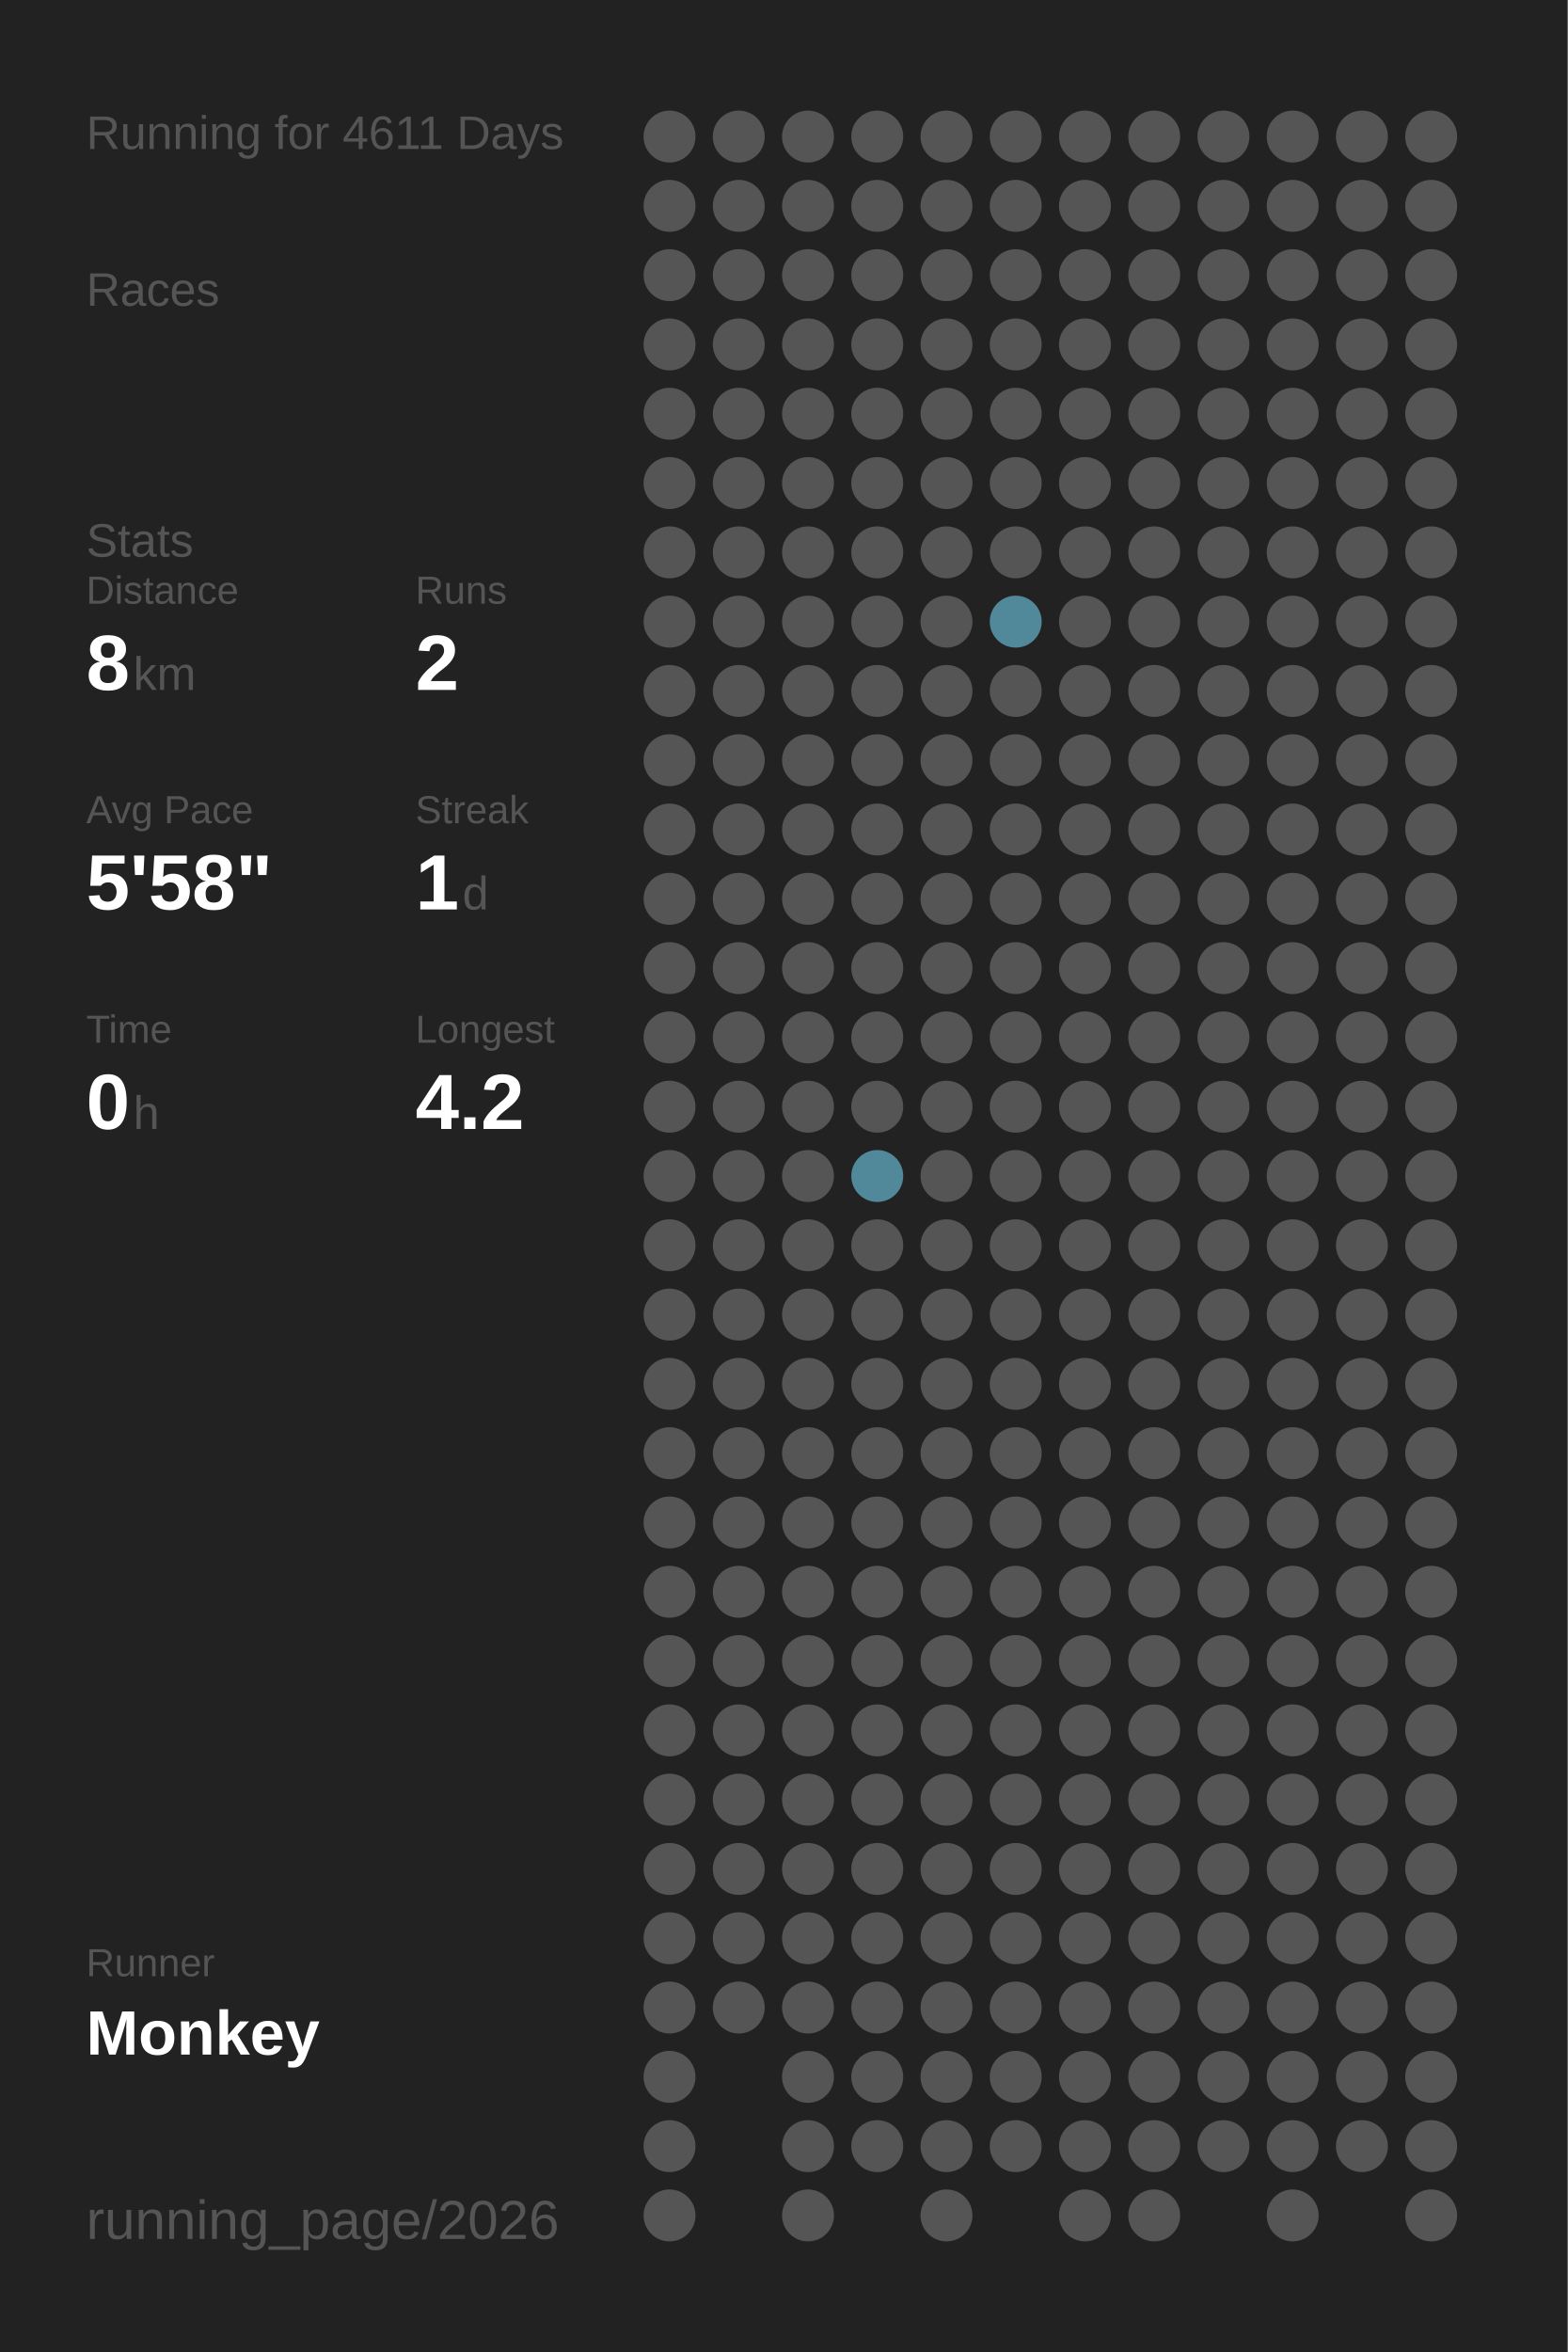
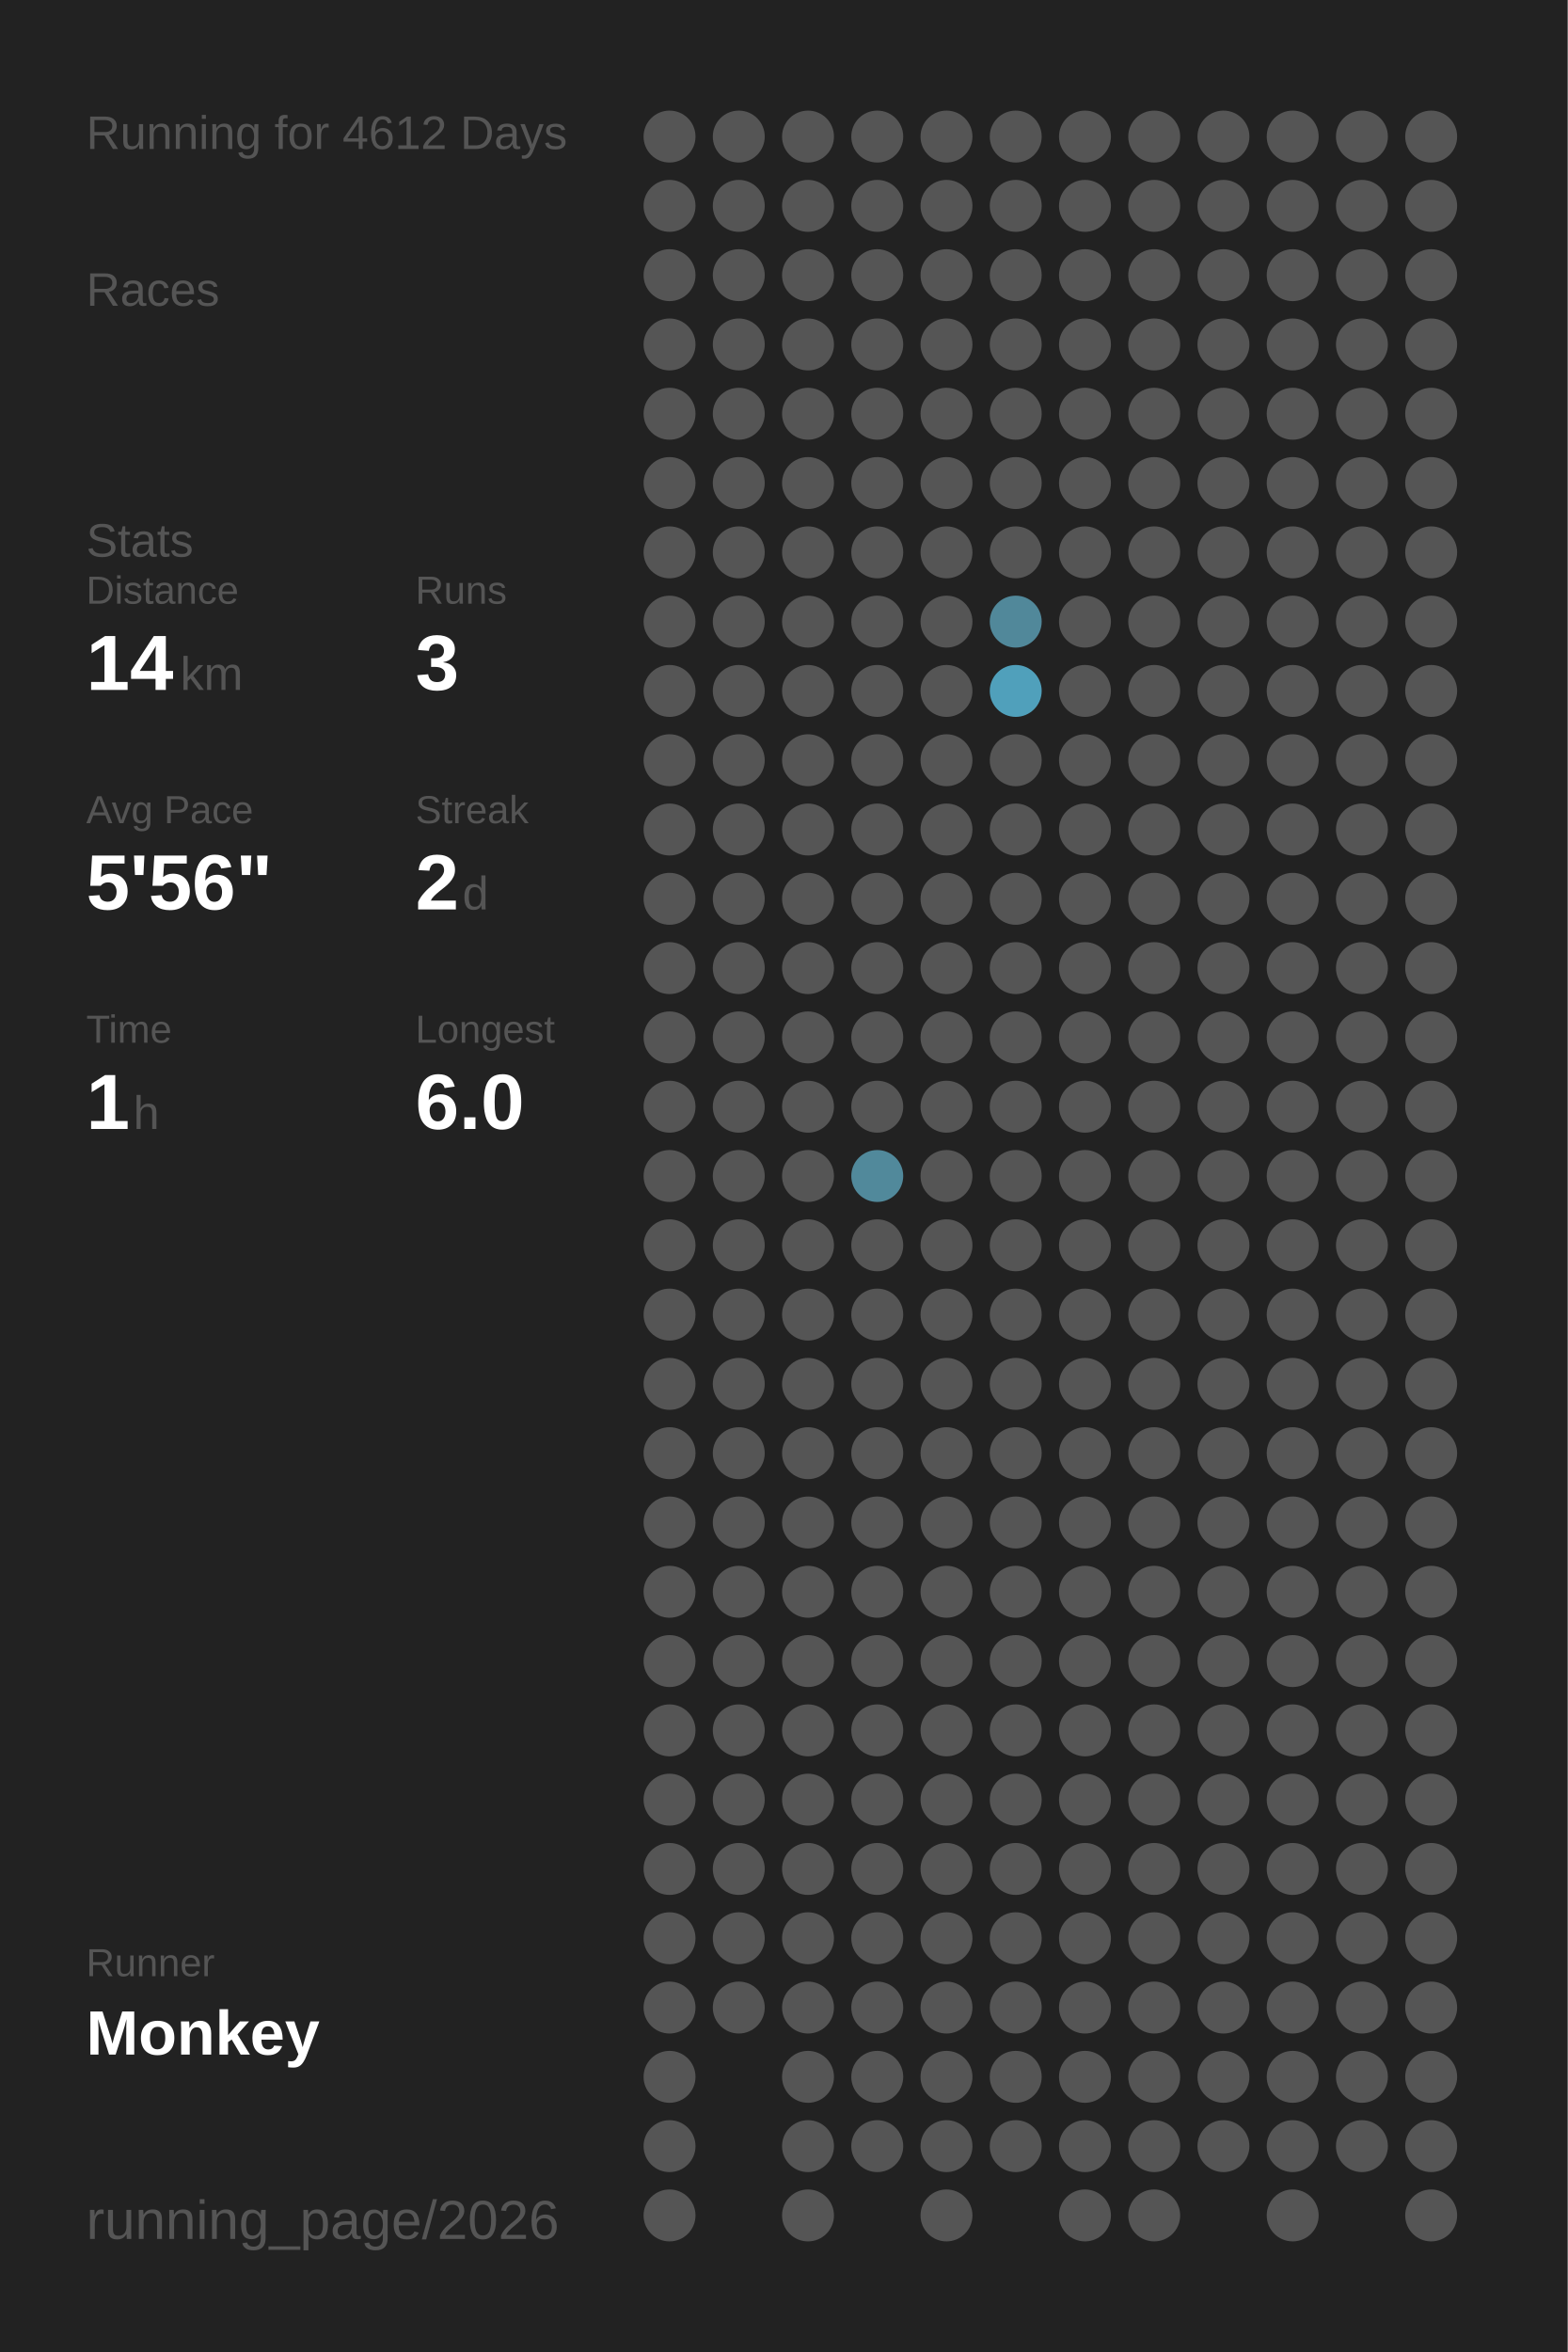
<svg xmlns="http://www.w3.org/2000/svg" baseProfile="full" height="300mm" version="1.1" viewBox="0,0,200,300" width="200mm">
  <defs />
  <rect fill="#222222" height="300" width="200" x="0" y="0" />
-   <text fill="#555555" style="font-size:6px; font-family:Arial;" x="11" y="19">Running for 4611 Days</text>
+   <text fill="#555555" style="font-size:6px; font-family:Arial;" x="11" y="19">Running for 4612 Days</text>
  <text fill="#555555" style="font-size:6px; font-family:Arial;" x="11" y="39">Races</text>
  <text fill="#555555" style="font-size:6px; font-family:Arial;" x="11" y="71">Stats</text>
  <text fill="#555555" style="font-size:5px; font-family:Arial;" x="11" y="77">Distance</text>
-   <text fill="#FFFFFF" style="font-size:10px; font-family:Arial; font-weight:bold;" x="11" y="88">8</text>
-   <text fill="#555555" style="font-size:6px; font-family:Arial;" x="17" y="88">km</text>
+   <text fill="#FFFFFF" style="font-size:10px; font-family:Arial; font-weight:bold;" x="11" y="88">14</text>
+   <text fill="#555555" style="font-size:6px; font-family:Arial;" x="23" y="88">km</text>
  <text fill="#555555" style="font-size:5px; font-family:Arial;" x="53" y="77">Runs</text>
-   <text fill="#FFFFFF" style="font-size:10px; font-family:Arial; font-weight:bold;" x="53" y="88">2</text>
+   <text fill="#FFFFFF" style="font-size:10px; font-family:Arial; font-weight:bold;" x="53" y="88">3</text>
  <text fill="#555555" style="font-size:5px; font-family:Arial;" x="11" y="105">Avg Pace</text>
-   <text fill="#FFFFFF" style="font-size:10px; font-family:Arial; font-weight:bold;" x="11" y="116">5'58"</text>
+   <text fill="#FFFFFF" style="font-size:10px; font-family:Arial; font-weight:bold;" x="11" y="116">5'56"</text>
  <text fill="#555555" style="font-size:5px; font-family:Arial;" x="53" y="105">Streak</text>
-   <text fill="#FFFFFF" style="font-size:10px; font-family:Arial; font-weight:bold;" x="53" y="116">1</text>
+   <text fill="#FFFFFF" style="font-size:10px; font-family:Arial; font-weight:bold;" x="53" y="116">2</text>
  <text fill="#555555" style="font-size:6px; font-family:Arial;" x="59" y="116">d</text>
  <text fill="#555555" style="font-size:5px; font-family:Arial;" x="11" y="133">Time</text>
-   <text fill="#FFFFFF" style="font-size:10px; font-family:Arial; font-weight:bold;" x="11" y="144">0</text>
+   <text fill="#FFFFFF" style="font-size:10px; font-family:Arial; font-weight:bold;" x="11" y="144">1</text>
  <text fill="#555555" style="font-size:6px; font-family:Arial;" x="17" y="144">h</text>
  <text fill="#555555" style="font-size:5px; font-family:Arial;" x="53" y="133">Longest</text>
-   <text fill="#FFFFFF" style="font-size:10px; font-family:Arial; font-weight:bold;" x="53" y="144">4.2</text>
+   <text fill="#FFFFFF" style="font-size:10px; font-family:Arial; font-weight:bold;" x="53" y="144">6.0</text>
  <text fill="#555555" style="font-size:5px; font-family:Arial;" x="11" y="252.065">Runner</text>
  <text fill="#FFFFFF" style="font-size:8px; font-family:Arial; font-weight:bold;" x="11" y="262.065">Monkey</text>
  <text fill="#555555" style="font-size:7px; font-family:Arial;" x="11" y="285.581">running_page/2026</text>
  <circle cx="85.417" cy="17.419" fill="#555555" r="3.312" />
  <circle cx="85.417" cy="26.258" fill="#555555" r="3.312" />
  <circle cx="85.417" cy="35.097" fill="#555555" r="3.312" />
  <circle cx="85.417" cy="43.935" fill="#555555" r="3.312" />
  <circle cx="85.417" cy="52.774" fill="#555555" r="3.312" />
  <circle cx="85.417" cy="61.613" fill="#555555" r="3.312" />
  <circle cx="85.417" cy="70.452" fill="#555555" r="3.312" />
  <circle cx="85.417" cy="79.29" fill="#555555" r="3.312" />
  <circle cx="85.417" cy="88.129" fill="#555555" r="3.312" />
  <circle cx="85.417" cy="96.968" fill="#555555" r="3.312" />
  <circle cx="85.417" cy="105.806" fill="#555555" r="3.312" />
  <circle cx="85.417" cy="114.645" fill="#555555" r="3.312" />
  <circle cx="85.417" cy="123.484" fill="#555555" r="3.312" />
  <circle cx="85.417" cy="132.323" fill="#555555" r="3.312" />
  <circle cx="85.417" cy="141.161" fill="#555555" r="3.312" />
  <circle cx="85.417" cy="150" fill="#555555" r="3.312" />
  <circle cx="85.417" cy="158.839" fill="#555555" r="3.312" />
  <circle cx="85.417" cy="167.677" fill="#555555" r="3.312" />
  <circle cx="85.417" cy="176.516" fill="#555555" r="3.312" />
  <circle cx="85.417" cy="185.355" fill="#555555" r="3.312" />
  <circle cx="85.417" cy="194.194" fill="#555555" r="3.312" />
  <circle cx="85.417" cy="203.032" fill="#555555" r="3.312" />
  <circle cx="85.417" cy="211.871" fill="#555555" r="3.312" />
  <circle cx="85.417" cy="220.71" fill="#555555" r="3.312" />
  <circle cx="85.417" cy="229.548" fill="#555555" r="3.312" />
  <circle cx="85.417" cy="238.387" fill="#555555" r="3.312" />
  <circle cx="85.417" cy="247.226" fill="#555555" r="3.312" />
  <circle cx="85.417" cy="256.065" fill="#555555" r="3.312" />
  <circle cx="85.417" cy="264.903" fill="#555555" r="3.312" />
  <circle cx="85.417" cy="273.742" fill="#555555" r="3.312" />
  <circle cx="85.417" cy="282.581" fill="#555555" r="3.312" />
  <circle cx="94.25" cy="17.419" fill="#555555" r="3.312" />
  <circle cx="94.25" cy="26.258" fill="#555555" r="3.312" />
  <circle cx="94.25" cy="35.097" fill="#555555" r="3.312" />
  <circle cx="94.25" cy="43.935" fill="#555555" r="3.312" />
  <circle cx="94.25" cy="52.774" fill="#555555" r="3.312" />
  <circle cx="94.25" cy="61.613" fill="#555555" r="3.312" />
  <circle cx="94.25" cy="70.452" fill="#555555" r="3.312" />
  <circle cx="94.25" cy="79.29" fill="#555555" r="3.312" />
  <circle cx="94.25" cy="88.129" fill="#555555" r="3.312" />
  <circle cx="94.25" cy="96.968" fill="#555555" r="3.312" />
  <circle cx="94.25" cy="105.806" fill="#555555" r="3.312" />
  <circle cx="94.25" cy="114.645" fill="#555555" r="3.312" />
  <circle cx="94.25" cy="123.484" fill="#555555" r="3.312" />
  <circle cx="94.25" cy="132.323" fill="#555555" r="3.312" />
  <circle cx="94.25" cy="141.161" fill="#555555" r="3.312" />
  <circle cx="94.25" cy="150" fill="#555555" r="3.312" />
  <circle cx="94.25" cy="158.839" fill="#555555" r="3.312" />
  <circle cx="94.25" cy="167.677" fill="#555555" r="3.312" />
  <circle cx="94.25" cy="176.516" fill="#555555" r="3.312" />
  <circle cx="94.25" cy="185.355" fill="#555555" r="3.312" />
  <circle cx="94.25" cy="194.194" fill="#555555" r="3.312" />
  <circle cx="94.25" cy="203.032" fill="#555555" r="3.312" />
  <circle cx="94.25" cy="211.871" fill="#555555" r="3.312" />
  <circle cx="94.25" cy="220.71" fill="#555555" r="3.312" />
  <circle cx="94.25" cy="229.548" fill="#555555" r="3.312" />
  <circle cx="94.25" cy="238.387" fill="#555555" r="3.312" />
  <circle cx="94.25" cy="247.226" fill="#555555" r="3.312" />
  <circle cx="94.25" cy="256.065" fill="#555555" r="3.312" />
  <circle cx="103.083" cy="17.419" fill="#555555" r="3.312" />
  <circle cx="103.083" cy="26.258" fill="#555555" r="3.312" />
  <circle cx="103.083" cy="35.097" fill="#555555" r="3.312" />
  <circle cx="103.083" cy="43.935" fill="#555555" r="3.312" />
  <circle cx="103.083" cy="52.774" fill="#555555" r="3.312" />
  <circle cx="103.083" cy="61.613" fill="#555555" r="3.312" />
  <circle cx="103.083" cy="70.452" fill="#555555" r="3.312" />
  <circle cx="103.083" cy="79.29" fill="#555555" r="3.312" />
  <circle cx="103.083" cy="88.129" fill="#555555" r="3.312" />
  <circle cx="103.083" cy="96.968" fill="#555555" r="3.312" />
  <circle cx="103.083" cy="105.806" fill="#555555" r="3.312" />
  <circle cx="103.083" cy="114.645" fill="#555555" r="3.312" />
  <circle cx="103.083" cy="123.484" fill="#555555" r="3.312" />
  <circle cx="103.083" cy="132.323" fill="#555555" r="3.312" />
  <circle cx="103.083" cy="141.161" fill="#555555" r="3.312" />
  <circle cx="103.083" cy="150" fill="#555555" r="3.312" />
  <circle cx="103.083" cy="158.839" fill="#555555" r="3.312" />
  <circle cx="103.083" cy="167.677" fill="#555555" r="3.312" />
  <circle cx="103.083" cy="176.516" fill="#555555" r="3.312" />
  <circle cx="103.083" cy="185.355" fill="#555555" r="3.312" />
  <circle cx="103.083" cy="194.194" fill="#555555" r="3.312" />
  <circle cx="103.083" cy="203.032" fill="#555555" r="3.312" />
  <circle cx="103.083" cy="211.871" fill="#555555" r="3.312" />
  <circle cx="103.083" cy="220.71" fill="#555555" r="3.312" />
  <circle cx="103.083" cy="229.548" fill="#555555" r="3.312" />
  <circle cx="103.083" cy="238.387" fill="#555555" r="3.312" />
  <circle cx="103.083" cy="247.226" fill="#555555" r="3.312" />
  <circle cx="103.083" cy="256.065" fill="#555555" r="3.312" />
  <circle cx="103.083" cy="264.903" fill="#555555" r="3.312" />
  <circle cx="103.083" cy="273.742" fill="#555555" r="3.312" />
  <circle cx="103.083" cy="282.581" fill="#555555" r="3.312" />
  <circle cx="111.917" cy="17.419" fill="#555555" r="3.312" />
  <circle cx="111.917" cy="26.258" fill="#555555" r="3.312" />
  <circle cx="111.917" cy="35.097" fill="#555555" r="3.312" />
  <circle cx="111.917" cy="43.935" fill="#555555" r="3.312" />
  <circle cx="111.917" cy="52.774" fill="#555555" r="3.312" />
  <circle cx="111.917" cy="61.613" fill="#555555" r="3.312" />
  <circle cx="111.917" cy="70.452" fill="#555555" r="3.312" />
  <circle cx="111.917" cy="79.29" fill="#555555" r="3.312" />
  <circle cx="111.917" cy="88.129" fill="#555555" r="3.312" />
  <circle cx="111.917" cy="96.968" fill="#555555" r="3.312" />
  <circle cx="111.917" cy="105.806" fill="#555555" r="3.312" />
  <circle cx="111.917" cy="114.645" fill="#555555" r="3.312" />
  <circle cx="111.917" cy="123.484" fill="#555555" r="3.312" />
  <circle cx="111.917" cy="132.323" fill="#555555" r="3.312" />
  <circle cx="111.917" cy="141.161" fill="#555555" r="3.312" />
  <circle cx="111.917" cy="150" fill="#51899b" r="3.312" />
  <circle cx="111.917" cy="158.839" fill="#555555" r="3.312" />
  <circle cx="111.917" cy="167.677" fill="#555555" r="3.312" />
  <circle cx="111.917" cy="176.516" fill="#555555" r="3.312" />
  <circle cx="111.917" cy="185.355" fill="#555555" r="3.312" />
  <circle cx="111.917" cy="194.194" fill="#555555" r="3.312" />
  <circle cx="111.917" cy="203.032" fill="#555555" r="3.312" />
  <circle cx="111.917" cy="211.871" fill="#555555" r="3.312" />
  <circle cx="111.917" cy="220.71" fill="#555555" r="3.312" />
  <circle cx="111.917" cy="229.548" fill="#555555" r="3.312" />
  <circle cx="111.917" cy="238.387" fill="#555555" r="3.312" />
  <circle cx="111.917" cy="247.226" fill="#555555" r="3.312" />
  <circle cx="111.917" cy="256.065" fill="#555555" r="3.312" />
  <circle cx="111.917" cy="264.903" fill="#555555" r="3.312" />
  <circle cx="111.917" cy="273.742" fill="#555555" r="3.312" />
  <circle cx="120.75" cy="17.419" fill="#555555" r="3.312" />
  <circle cx="120.75" cy="26.258" fill="#555555" r="3.312" />
  <circle cx="120.75" cy="35.097" fill="#555555" r="3.312" />
  <circle cx="120.75" cy="43.935" fill="#555555" r="3.312" />
  <circle cx="120.75" cy="52.774" fill="#555555" r="3.312" />
  <circle cx="120.75" cy="61.613" fill="#555555" r="3.312" />
  <circle cx="120.75" cy="70.452" fill="#555555" r="3.312" />
  <circle cx="120.75" cy="79.29" fill="#555555" r="3.312" />
  <circle cx="120.75" cy="88.129" fill="#555555" r="3.312" />
  <circle cx="120.75" cy="96.968" fill="#555555" r="3.312" />
  <circle cx="120.75" cy="105.806" fill="#555555" r="3.312" />
  <circle cx="120.75" cy="114.645" fill="#555555" r="3.312" />
  <circle cx="120.75" cy="123.484" fill="#555555" r="3.312" />
  <circle cx="120.75" cy="132.323" fill="#555555" r="3.312" />
  <circle cx="120.75" cy="141.161" fill="#555555" r="3.312" />
  <circle cx="120.75" cy="150" fill="#555555" r="3.312" />
  <circle cx="120.75" cy="158.839" fill="#555555" r="3.312" />
  <circle cx="120.75" cy="167.677" fill="#555555" r="3.312" />
  <circle cx="120.75" cy="176.516" fill="#555555" r="3.312" />
  <circle cx="120.75" cy="185.355" fill="#555555" r="3.312" />
  <circle cx="120.75" cy="194.194" fill="#555555" r="3.312" />
  <circle cx="120.75" cy="203.032" fill="#555555" r="3.312" />
  <circle cx="120.75" cy="211.871" fill="#555555" r="3.312" />
  <circle cx="120.75" cy="220.71" fill="#555555" r="3.312" />
  <circle cx="120.75" cy="229.548" fill="#555555" r="3.312" />
  <circle cx="120.75" cy="238.387" fill="#555555" r="3.312" />
  <circle cx="120.75" cy="247.226" fill="#555555" r="3.312" />
  <circle cx="120.75" cy="256.065" fill="#555555" r="3.312" />
  <circle cx="120.75" cy="264.903" fill="#555555" r="3.312" />
  <circle cx="120.75" cy="273.742" fill="#555555" r="3.312" />
  <circle cx="120.75" cy="282.581" fill="#555555" r="3.312" />
  <circle cx="129.583" cy="17.419" fill="#555555" r="3.312" />
  <circle cx="129.583" cy="26.258" fill="#555555" r="3.312" />
  <circle cx="129.583" cy="35.097" fill="#555555" r="3.312" />
  <circle cx="129.583" cy="43.935" fill="#555555" r="3.312" />
  <circle cx="129.583" cy="52.774" fill="#555555" r="3.312" />
  <circle cx="129.583" cy="61.613" fill="#555555" r="3.312" />
  <circle cx="129.583" cy="70.452" fill="#555555" r="3.312" />
  <circle cx="129.583" cy="79.29" fill="#51889a" r="3.312" />
-   <circle cx="129.583" cy="88.129" fill="#555555" r="3.312" />
+   <circle cx="129.583" cy="88.129" fill="#50a0bb" r="3.312" />
  <circle cx="129.583" cy="96.968" fill="#555555" r="3.312" />
  <circle cx="129.583" cy="105.806" fill="#555555" r="3.312" />
  <circle cx="129.583" cy="114.645" fill="#555555" r="3.312" />
  <circle cx="129.583" cy="123.484" fill="#555555" r="3.312" />
  <circle cx="129.583" cy="132.323" fill="#555555" r="3.312" />
  <circle cx="129.583" cy="141.161" fill="#555555" r="3.312" />
  <circle cx="129.583" cy="150" fill="#555555" r="3.312" />
  <circle cx="129.583" cy="158.839" fill="#555555" r="3.312" />
  <circle cx="129.583" cy="167.677" fill="#555555" r="3.312" />
  <circle cx="129.583" cy="176.516" fill="#555555" r="3.312" />
  <circle cx="129.583" cy="185.355" fill="#555555" r="3.312" />
  <circle cx="129.583" cy="194.194" fill="#555555" r="3.312" />
  <circle cx="129.583" cy="203.032" fill="#555555" r="3.312" />
  <circle cx="129.583" cy="211.871" fill="#555555" r="3.312" />
  <circle cx="129.583" cy="220.71" fill="#555555" r="3.312" />
  <circle cx="129.583" cy="229.548" fill="#555555" r="3.312" />
  <circle cx="129.583" cy="238.387" fill="#555555" r="3.312" />
  <circle cx="129.583" cy="247.226" fill="#555555" r="3.312" />
  <circle cx="129.583" cy="256.065" fill="#555555" r="3.312" />
  <circle cx="129.583" cy="264.903" fill="#555555" r="3.312" />
  <circle cx="129.583" cy="273.742" fill="#555555" r="3.312" />
  <circle cx="138.417" cy="17.419" fill="#555555" r="3.312" />
  <circle cx="138.417" cy="26.258" fill="#555555" r="3.312" />
  <circle cx="138.417" cy="35.097" fill="#555555" r="3.312" />
  <circle cx="138.417" cy="43.935" fill="#555555" r="3.312" />
  <circle cx="138.417" cy="52.774" fill="#555555" r="3.312" />
  <circle cx="138.417" cy="61.613" fill="#555555" r="3.312" />
  <circle cx="138.417" cy="70.452" fill="#555555" r="3.312" />
  <circle cx="138.417" cy="79.29" fill="#555555" r="3.312" />
  <circle cx="138.417" cy="88.129" fill="#555555" r="3.312" />
  <circle cx="138.417" cy="96.968" fill="#555555" r="3.312" />
  <circle cx="138.417" cy="105.806" fill="#555555" r="3.312" />
  <circle cx="138.417" cy="114.645" fill="#555555" r="3.312" />
  <circle cx="138.417" cy="123.484" fill="#555555" r="3.312" />
  <circle cx="138.417" cy="132.323" fill="#555555" r="3.312" />
  <circle cx="138.417" cy="141.161" fill="#555555" r="3.312" />
  <circle cx="138.417" cy="150" fill="#555555" r="3.312" />
  <circle cx="138.417" cy="158.839" fill="#555555" r="3.312" />
  <circle cx="138.417" cy="167.677" fill="#555555" r="3.312" />
  <circle cx="138.417" cy="176.516" fill="#555555" r="3.312" />
  <circle cx="138.417" cy="185.355" fill="#555555" r="3.312" />
  <circle cx="138.417" cy="194.194" fill="#555555" r="3.312" />
  <circle cx="138.417" cy="203.032" fill="#555555" r="3.312" />
  <circle cx="138.417" cy="211.871" fill="#555555" r="3.312" />
  <circle cx="138.417" cy="220.71" fill="#555555" r="3.312" />
  <circle cx="138.417" cy="229.548" fill="#555555" r="3.312" />
  <circle cx="138.417" cy="238.387" fill="#555555" r="3.312" />
  <circle cx="138.417" cy="247.226" fill="#555555" r="3.312" />
  <circle cx="138.417" cy="256.065" fill="#555555" r="3.312" />
  <circle cx="138.417" cy="264.903" fill="#555555" r="3.312" />
  <circle cx="138.417" cy="273.742" fill="#555555" r="3.312" />
  <circle cx="138.417" cy="282.581" fill="#555555" r="3.312" />
  <circle cx="147.25" cy="17.419" fill="#555555" r="3.312" />
  <circle cx="147.25" cy="26.258" fill="#555555" r="3.312" />
  <circle cx="147.25" cy="35.097" fill="#555555" r="3.312" />
  <circle cx="147.25" cy="43.935" fill="#555555" r="3.312" />
  <circle cx="147.25" cy="52.774" fill="#555555" r="3.312" />
  <circle cx="147.25" cy="61.613" fill="#555555" r="3.312" />
  <circle cx="147.25" cy="70.452" fill="#555555" r="3.312" />
  <circle cx="147.25" cy="79.29" fill="#555555" r="3.312" />
  <circle cx="147.25" cy="88.129" fill="#555555" r="3.312" />
  <circle cx="147.25" cy="96.968" fill="#555555" r="3.312" />
  <circle cx="147.25" cy="105.806" fill="#555555" r="3.312" />
  <circle cx="147.25" cy="114.645" fill="#555555" r="3.312" />
  <circle cx="147.25" cy="123.484" fill="#555555" r="3.312" />
  <circle cx="147.25" cy="132.323" fill="#555555" r="3.312" />
  <circle cx="147.25" cy="141.161" fill="#555555" r="3.312" />
  <circle cx="147.25" cy="150" fill="#555555" r="3.312" />
  <circle cx="147.25" cy="158.839" fill="#555555" r="3.312" />
  <circle cx="147.25" cy="167.677" fill="#555555" r="3.312" />
  <circle cx="147.25" cy="176.516" fill="#555555" r="3.312" />
  <circle cx="147.25" cy="185.355" fill="#555555" r="3.312" />
  <circle cx="147.25" cy="194.194" fill="#555555" r="3.312" />
  <circle cx="147.25" cy="203.032" fill="#555555" r="3.312" />
  <circle cx="147.25" cy="211.871" fill="#555555" r="3.312" />
  <circle cx="147.25" cy="220.71" fill="#555555" r="3.312" />
  <circle cx="147.25" cy="229.548" fill="#555555" r="3.312" />
  <circle cx="147.25" cy="238.387" fill="#555555" r="3.312" />
  <circle cx="147.25" cy="247.226" fill="#555555" r="3.312" />
  <circle cx="147.25" cy="256.065" fill="#555555" r="3.312" />
  <circle cx="147.25" cy="264.903" fill="#555555" r="3.312" />
  <circle cx="147.25" cy="273.742" fill="#555555" r="3.312" />
  <circle cx="147.25" cy="282.581" fill="#555555" r="3.312" />
  <circle cx="156.083" cy="17.419" fill="#555555" r="3.312" />
  <circle cx="156.083" cy="26.258" fill="#555555" r="3.312" />
  <circle cx="156.083" cy="35.097" fill="#555555" r="3.312" />
  <circle cx="156.083" cy="43.935" fill="#555555" r="3.312" />
  <circle cx="156.083" cy="52.774" fill="#555555" r="3.312" />
  <circle cx="156.083" cy="61.613" fill="#555555" r="3.312" />
  <circle cx="156.083" cy="70.452" fill="#555555" r="3.312" />
  <circle cx="156.083" cy="79.29" fill="#555555" r="3.312" />
  <circle cx="156.083" cy="88.129" fill="#555555" r="3.312" />
  <circle cx="156.083" cy="96.968" fill="#555555" r="3.312" />
  <circle cx="156.083" cy="105.806" fill="#555555" r="3.312" />
  <circle cx="156.083" cy="114.645" fill="#555555" r="3.312" />
  <circle cx="156.083" cy="123.484" fill="#555555" r="3.312" />
  <circle cx="156.083" cy="132.323" fill="#555555" r="3.312" />
  <circle cx="156.083" cy="141.161" fill="#555555" r="3.312" />
  <circle cx="156.083" cy="150" fill="#555555" r="3.312" />
  <circle cx="156.083" cy="158.839" fill="#555555" r="3.312" />
  <circle cx="156.083" cy="167.677" fill="#555555" r="3.312" />
  <circle cx="156.083" cy="176.516" fill="#555555" r="3.312" />
  <circle cx="156.083" cy="185.355" fill="#555555" r="3.312" />
  <circle cx="156.083" cy="194.194" fill="#555555" r="3.312" />
  <circle cx="156.083" cy="203.032" fill="#555555" r="3.312" />
  <circle cx="156.083" cy="211.871" fill="#555555" r="3.312" />
  <circle cx="156.083" cy="220.71" fill="#555555" r="3.312" />
  <circle cx="156.083" cy="229.548" fill="#555555" r="3.312" />
  <circle cx="156.083" cy="238.387" fill="#555555" r="3.312" />
  <circle cx="156.083" cy="247.226" fill="#555555" r="3.312" />
  <circle cx="156.083" cy="256.065" fill="#555555" r="3.312" />
  <circle cx="156.083" cy="264.903" fill="#555555" r="3.312" />
  <circle cx="156.083" cy="273.742" fill="#555555" r="3.312" />
  <circle cx="164.917" cy="17.419" fill="#555555" r="3.312" />
  <circle cx="164.917" cy="26.258" fill="#555555" r="3.312" />
  <circle cx="164.917" cy="35.097" fill="#555555" r="3.312" />
  <circle cx="164.917" cy="43.935" fill="#555555" r="3.312" />
  <circle cx="164.917" cy="52.774" fill="#555555" r="3.312" />
  <circle cx="164.917" cy="61.613" fill="#555555" r="3.312" />
  <circle cx="164.917" cy="70.452" fill="#555555" r="3.312" />
  <circle cx="164.917" cy="79.29" fill="#555555" r="3.312" />
  <circle cx="164.917" cy="88.129" fill="#555555" r="3.312" />
  <circle cx="164.917" cy="96.968" fill="#555555" r="3.312" />
  <circle cx="164.917" cy="105.806" fill="#555555" r="3.312" />
  <circle cx="164.917" cy="114.645" fill="#555555" r="3.312" />
  <circle cx="164.917" cy="123.484" fill="#555555" r="3.312" />
  <circle cx="164.917" cy="132.323" fill="#555555" r="3.312" />
  <circle cx="164.917" cy="141.161" fill="#555555" r="3.312" />
  <circle cx="164.917" cy="150" fill="#555555" r="3.312" />
  <circle cx="164.917" cy="158.839" fill="#555555" r="3.312" />
  <circle cx="164.917" cy="167.677" fill="#555555" r="3.312" />
  <circle cx="164.917" cy="176.516" fill="#555555" r="3.312" />
  <circle cx="164.917" cy="185.355" fill="#555555" r="3.312" />
  <circle cx="164.917" cy="194.194" fill="#555555" r="3.312" />
  <circle cx="164.917" cy="203.032" fill="#555555" r="3.312" />
  <circle cx="164.917" cy="211.871" fill="#555555" r="3.312" />
  <circle cx="164.917" cy="220.71" fill="#555555" r="3.312" />
  <circle cx="164.917" cy="229.548" fill="#555555" r="3.312" />
  <circle cx="164.917" cy="238.387" fill="#555555" r="3.312" />
  <circle cx="164.917" cy="247.226" fill="#555555" r="3.312" />
  <circle cx="164.917" cy="256.065" fill="#555555" r="3.312" />
  <circle cx="164.917" cy="264.903" fill="#555555" r="3.312" />
  <circle cx="164.917" cy="273.742" fill="#555555" r="3.312" />
  <circle cx="164.917" cy="282.581" fill="#555555" r="3.312" />
  <circle cx="173.75" cy="17.419" fill="#555555" r="3.312" />
  <circle cx="173.75" cy="26.258" fill="#555555" r="3.312" />
  <circle cx="173.75" cy="35.097" fill="#555555" r="3.312" />
  <circle cx="173.75" cy="43.935" fill="#555555" r="3.312" />
  <circle cx="173.75" cy="52.774" fill="#555555" r="3.312" />
  <circle cx="173.75" cy="61.613" fill="#555555" r="3.312" />
  <circle cx="173.75" cy="70.452" fill="#555555" r="3.312" />
  <circle cx="173.75" cy="79.29" fill="#555555" r="3.312" />
  <circle cx="173.75" cy="88.129" fill="#555555" r="3.312" />
  <circle cx="173.75" cy="96.968" fill="#555555" r="3.312" />
  <circle cx="173.75" cy="105.806" fill="#555555" r="3.312" />
  <circle cx="173.75" cy="114.645" fill="#555555" r="3.312" />
  <circle cx="173.75" cy="123.484" fill="#555555" r="3.312" />
  <circle cx="173.75" cy="132.323" fill="#555555" r="3.312" />
  <circle cx="173.75" cy="141.161" fill="#555555" r="3.312" />
  <circle cx="173.75" cy="150" fill="#555555" r="3.312" />
  <circle cx="173.75" cy="158.839" fill="#555555" r="3.312" />
  <circle cx="173.75" cy="167.677" fill="#555555" r="3.312" />
  <circle cx="173.75" cy="176.516" fill="#555555" r="3.312" />
  <circle cx="173.75" cy="185.355" fill="#555555" r="3.312" />
  <circle cx="173.75" cy="194.194" fill="#555555" r="3.312" />
  <circle cx="173.75" cy="203.032" fill="#555555" r="3.312" />
  <circle cx="173.75" cy="211.871" fill="#555555" r="3.312" />
  <circle cx="173.75" cy="220.71" fill="#555555" r="3.312" />
  <circle cx="173.75" cy="229.548" fill="#555555" r="3.312" />
  <circle cx="173.75" cy="238.387" fill="#555555" r="3.312" />
  <circle cx="173.75" cy="247.226" fill="#555555" r="3.312" />
  <circle cx="173.75" cy="256.065" fill="#555555" r="3.312" />
  <circle cx="173.75" cy="264.903" fill="#555555" r="3.312" />
  <circle cx="173.75" cy="273.742" fill="#555555" r="3.312" />
  <circle cx="182.583" cy="17.419" fill="#555555" r="3.312" />
  <circle cx="182.583" cy="26.258" fill="#555555" r="3.312" />
  <circle cx="182.583" cy="35.097" fill="#555555" r="3.312" />
  <circle cx="182.583" cy="43.935" fill="#555555" r="3.312" />
  <circle cx="182.583" cy="52.774" fill="#555555" r="3.312" />
  <circle cx="182.583" cy="61.613" fill="#555555" r="3.312" />
  <circle cx="182.583" cy="70.452" fill="#555555" r="3.312" />
  <circle cx="182.583" cy="79.29" fill="#555555" r="3.312" />
  <circle cx="182.583" cy="88.129" fill="#555555" r="3.312" />
  <circle cx="182.583" cy="96.968" fill="#555555" r="3.312" />
  <circle cx="182.583" cy="105.806" fill="#555555" r="3.312" />
  <circle cx="182.583" cy="114.645" fill="#555555" r="3.312" />
  <circle cx="182.583" cy="123.484" fill="#555555" r="3.312" />
  <circle cx="182.583" cy="132.323" fill="#555555" r="3.312" />
  <circle cx="182.583" cy="141.161" fill="#555555" r="3.312" />
  <circle cx="182.583" cy="150" fill="#555555" r="3.312" />
  <circle cx="182.583" cy="158.839" fill="#555555" r="3.312" />
  <circle cx="182.583" cy="167.677" fill="#555555" r="3.312" />
  <circle cx="182.583" cy="176.516" fill="#555555" r="3.312" />
  <circle cx="182.583" cy="185.355" fill="#555555" r="3.312" />
  <circle cx="182.583" cy="194.194" fill="#555555" r="3.312" />
  <circle cx="182.583" cy="203.032" fill="#555555" r="3.312" />
  <circle cx="182.583" cy="211.871" fill="#555555" r="3.312" />
  <circle cx="182.583" cy="220.71" fill="#555555" r="3.312" />
  <circle cx="182.583" cy="229.548" fill="#555555" r="3.312" />
  <circle cx="182.583" cy="238.387" fill="#555555" r="3.312" />
  <circle cx="182.583" cy="247.226" fill="#555555" r="3.312" />
  <circle cx="182.583" cy="256.065" fill="#555555" r="3.312" />
  <circle cx="182.583" cy="264.903" fill="#555555" r="3.312" />
  <circle cx="182.583" cy="273.742" fill="#555555" r="3.312" />
  <circle cx="182.583" cy="282.581" fill="#555555" r="3.312" />
</svg>
